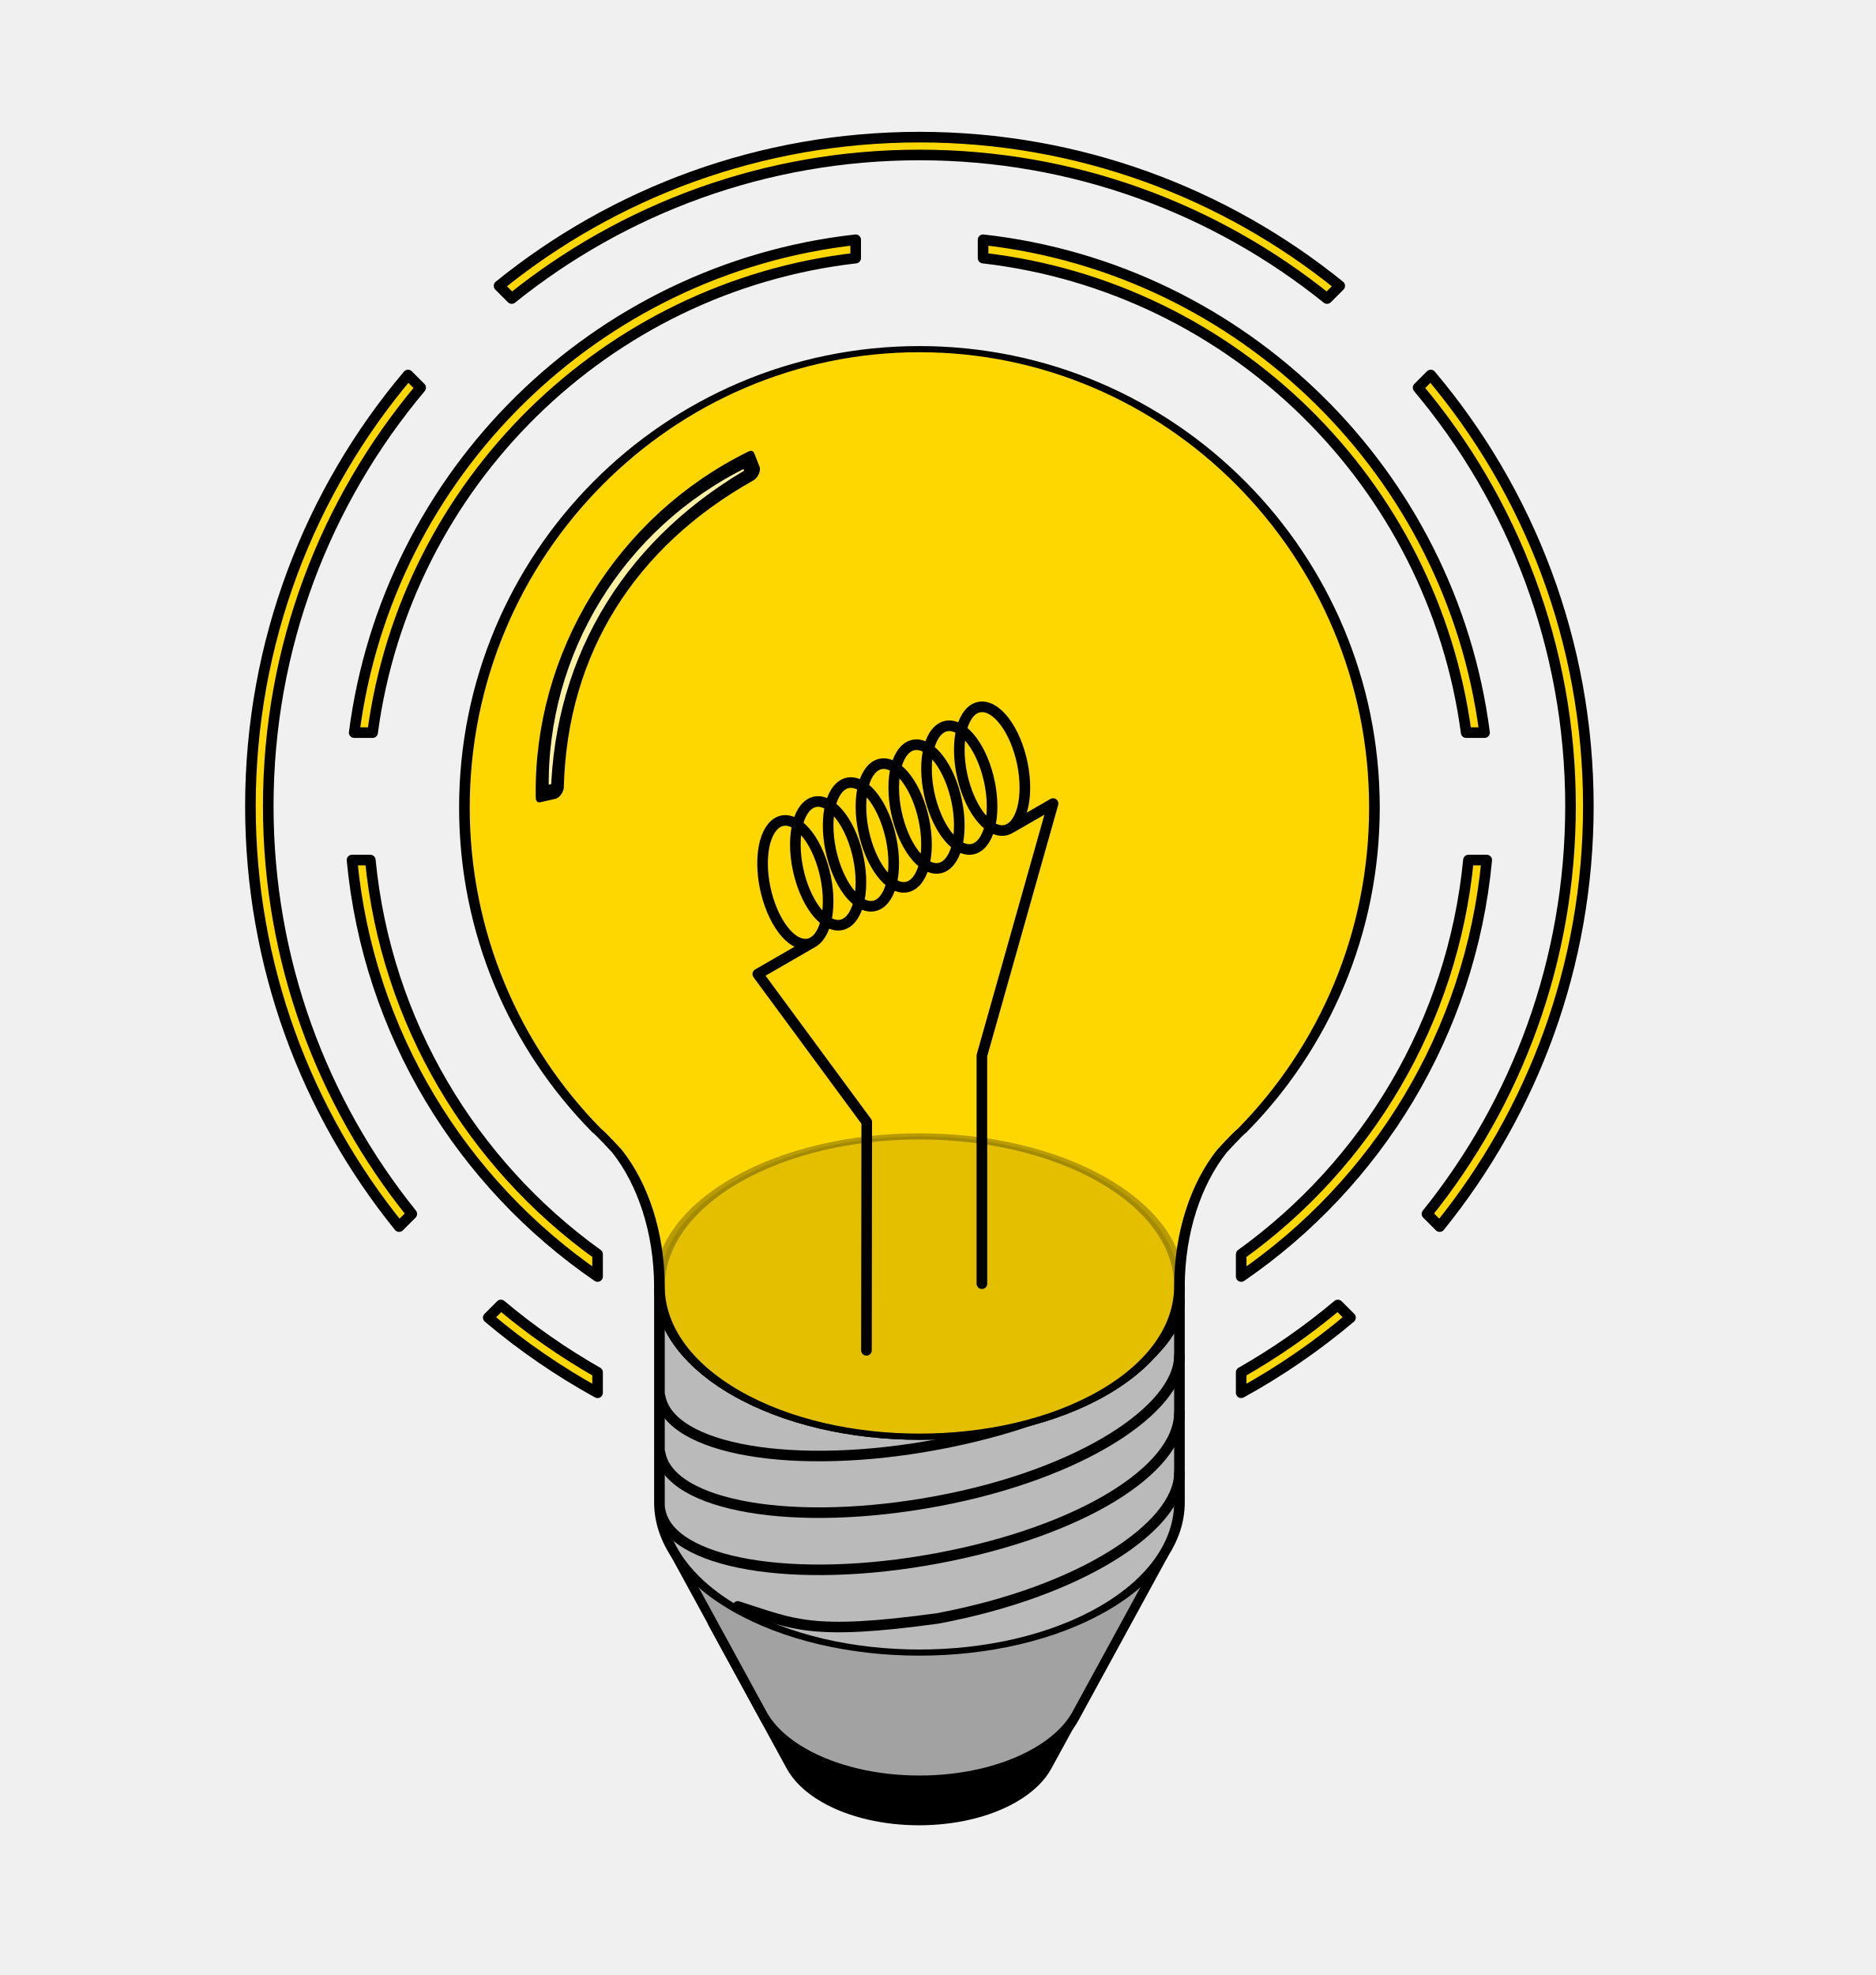
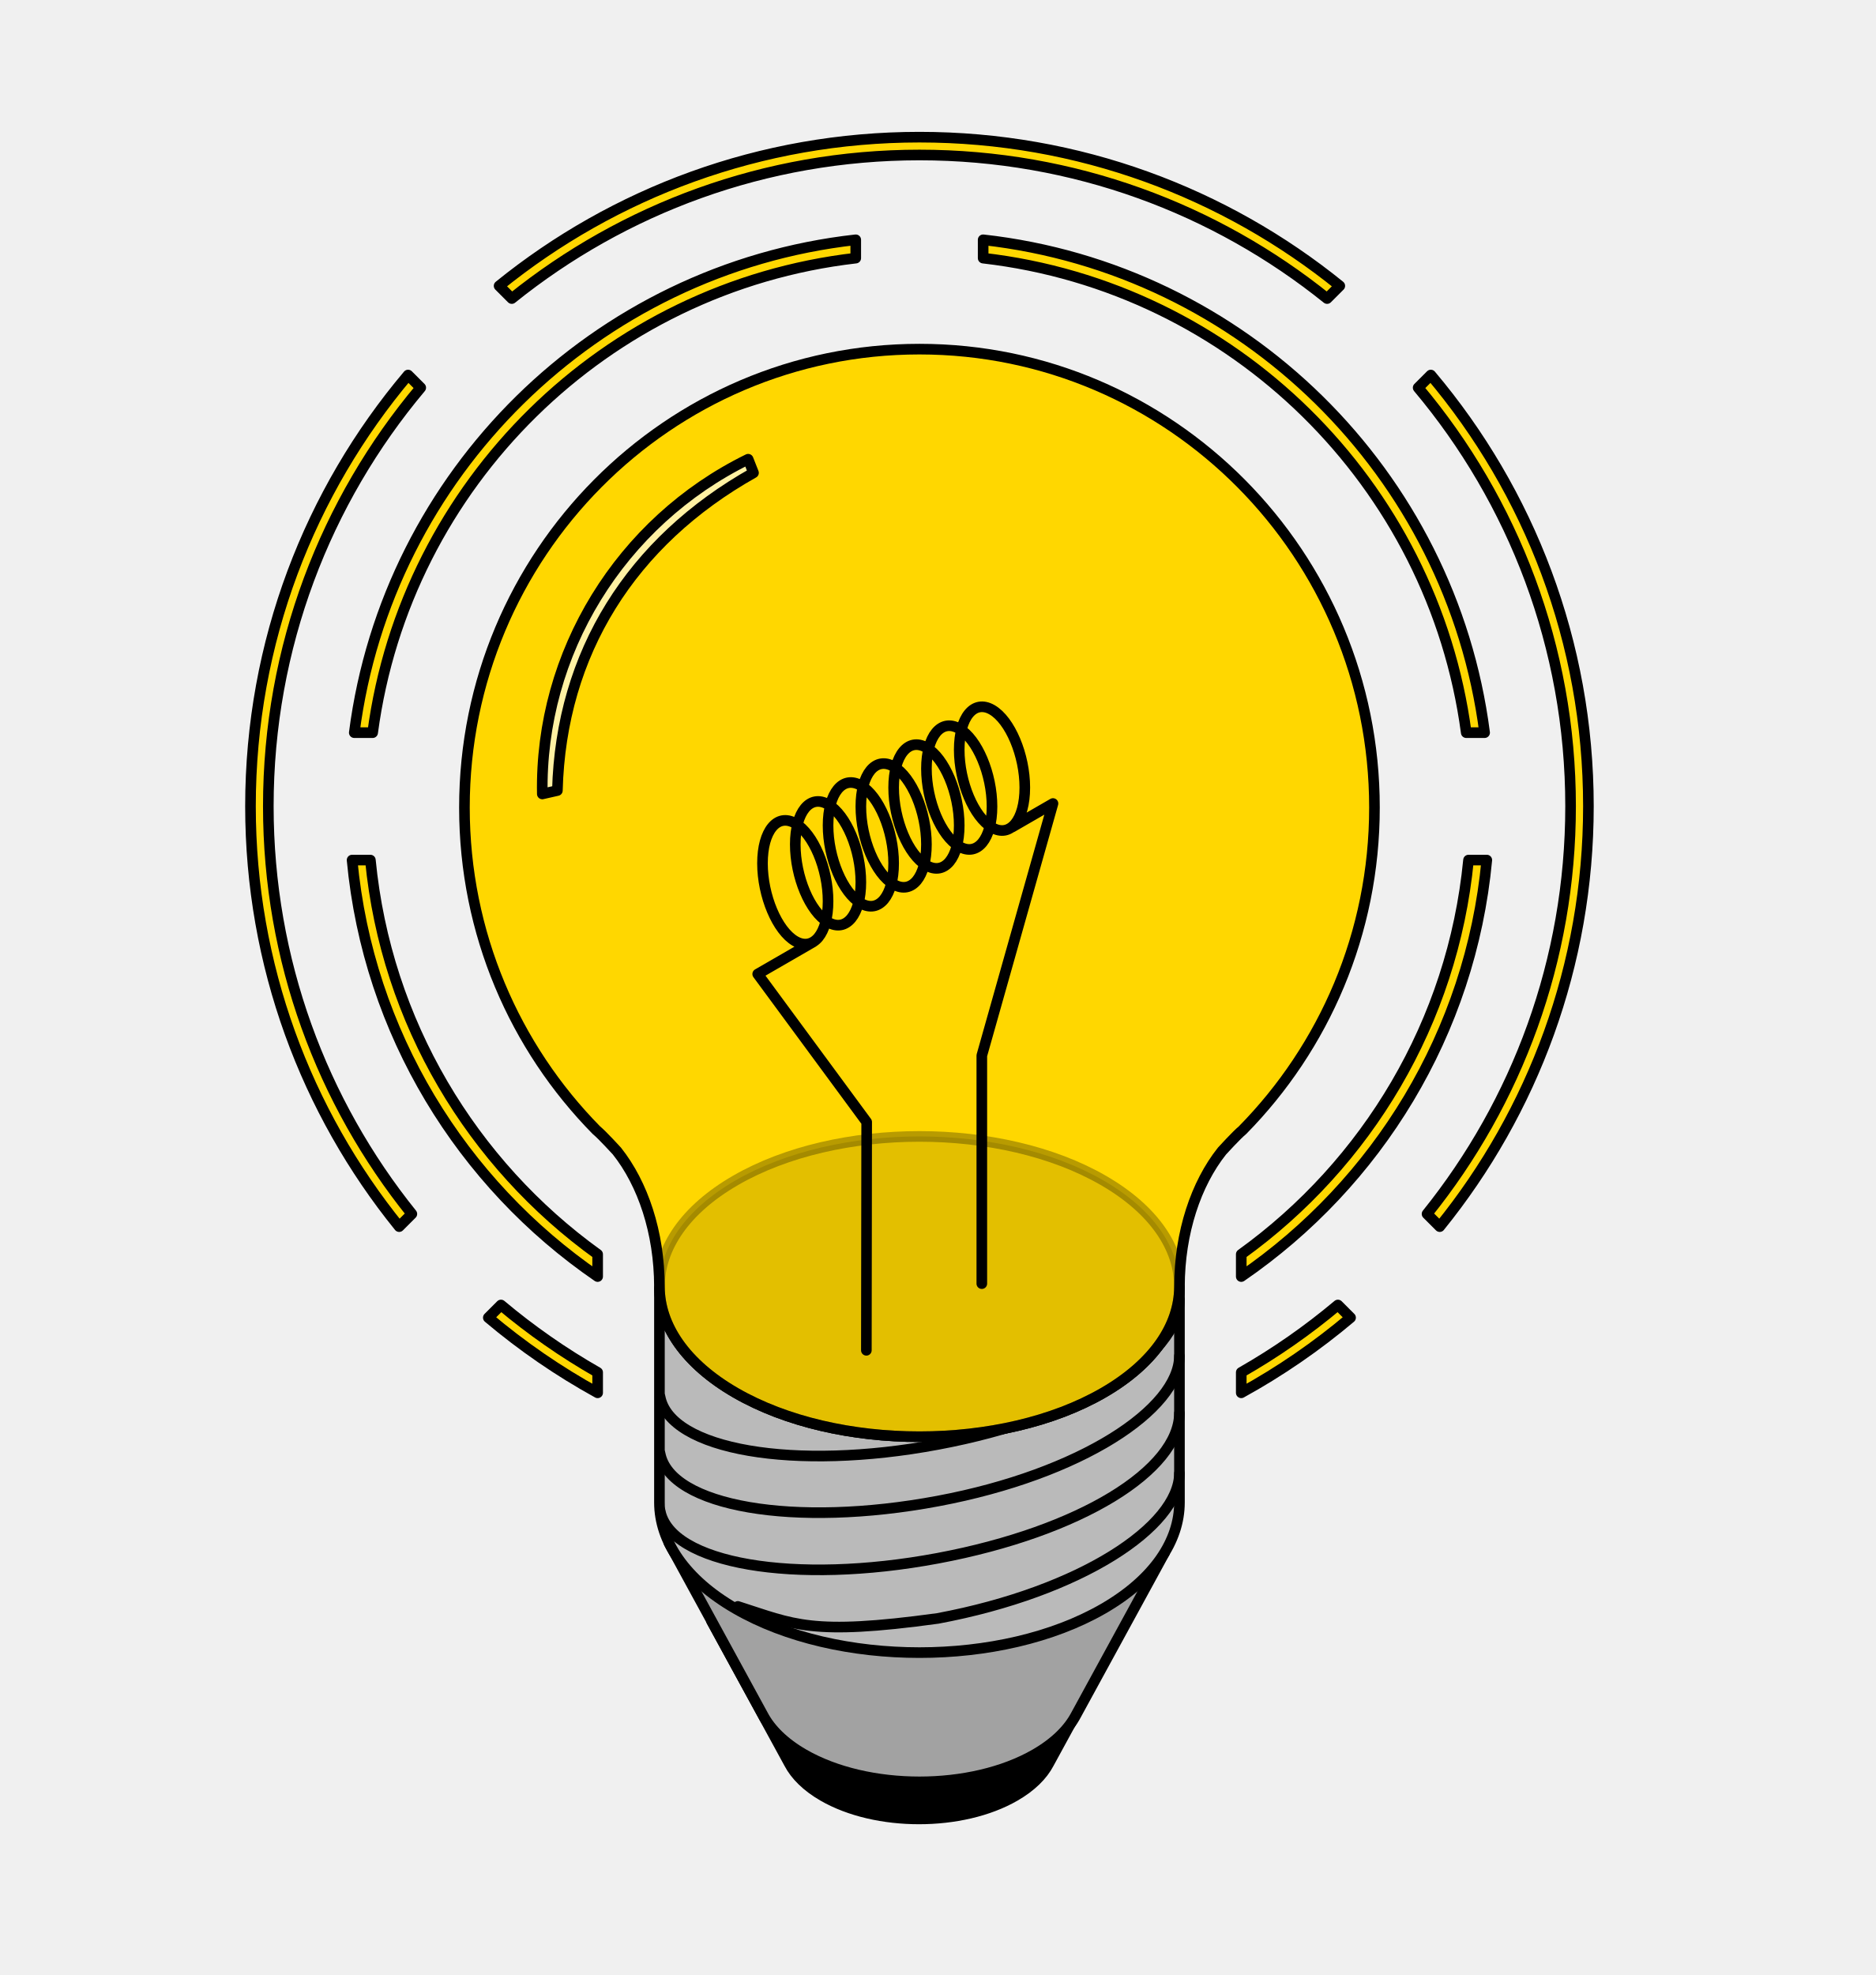
<svg xmlns="http://www.w3.org/2000/svg" width="100%" height="100%" viewBox="0 0 530 558" version="1.1" xml:space="preserve" style="fill-rule:evenodd;clip-rule:evenodd;stroke-linecap:round;stroke-linejoin:round;stroke-miterlimit:1;">
-   <g transform="matrix(1,0,0,1,-4441.01,-1138.84)">
-     <g id="Layer1">
-         </g>
-     <g id="Lightbulb" transform="matrix(0.621942,0,0,0.989358,2929.62,1133.89)">
-       <rect x="2430.11" y="5" width="852.169" height="564" style="fill:none;" />
-       <g transform="matrix(1.33234,0,0,1.3101,-3415.43,-1658.19)">
-         <path d="M4656.56,1653.9l-26.498,-31.033l140.054,1.708l-25.04,29.325c-2.133,2.602 -5.983,5.052 -11.55,7.107c-18.052,6.663 -47.364,6.663 -65.415,-0c-5.568,-2.055 -9.418,-4.505 -11.551,-7.107Z" style="stroke:black;stroke-width:2.76px;" />
-       </g>
-       <g transform="matrix(1.60787,0,0,1.58103,-4710.43,-2120.15)">
-         <path d="M4656.56,1653.9l-26.498,-31.033l140.054,1.708l-25.04,29.325c-2.133,2.602 -5.983,5.052 -11.55,7.107c-18.052,6.663 -47.364,6.663 -65.415,-0c-5.568,-2.055 -9.418,-4.505 -11.551,-7.107Z" style="fill:rgb(162,162,162);stroke:black;stroke-width:2.29px;" />
-       </g>
-       <g transform="matrix(0.784693,-0.284797,0.784693,0.284797,-1984.78,1432.82)">
-         <path d="M5016.19,1292.97l0.003,0.003l-108.151,108.151c-19.272,19.273 -45.89,31.2 -75.271,31.2c-58.763,-0 -106.472,-47.709 -106.472,-106.472c0,-29.381 11.927,-55.999 31.2,-75.271l107.579,-107.579c-18.881,19.217 -30.533,45.558 -30.533,74.599c0,58.763 47.708,106.471 106.471,106.471c29.332,0 55.91,-11.887 75.174,-31.102Z" style="fill:rgb(186,186,186);stroke:black;stroke-width:4.35px;" />
-       </g>
-       <g transform="matrix(1.60587,-0.189246,0.296258,0.993451,-5169.78,-243.062)">
-         <path d="M4774.28,1582.69c-2.901,14.733 -32.92,27.696 -73.47,27.696c-35.776,-1.775 -39.659,-5.888 -54.047,-13.74" style="fill:none;stroke:black;stroke-width:2.98px;" />
-       </g>
-       <g transform="matrix(1.60587,-0.189246,0.296258,0.993451,-5169.78,-260.245)">
-         <path d="M4774.28,1582.69c-3.083,15.716 -32.92,27.696 -73.47,27.696c-40.549,-0 -73.47,-12.41 -73.47,-27.696" style="fill:none;stroke:black;stroke-width:2.98px;" />
-       </g>
-       <g transform="matrix(1.60587,-0.189246,0.296258,0.993451,-5169.78,-276.572)">
-         <path d="M4774.28,1582.69c-2.901,14.733 -32.92,27.696 -73.47,27.696c-40.549,-0 -73.47,-12.41 -73.47,-27.696" style="fill:none;stroke:black;stroke-width:2.98px;" />
-       </g>
-       <g transform="matrix(1.60587,-0.189246,0.296258,0.993451,-5169.78,-292.744)">
-         <path d="M4774.28,1582.69c-3.083,15.716 -32.92,27.696 -73.47,27.696c-40.549,-0 -73.47,-12.41 -73.47,-27.696" style="fill:none;stroke:black;stroke-width:2.98px;" />
-       </g>
-       <g transform="matrix(0.784693,-0.284797,0.784693,0.284797,-1984.78,1341.86)">
-         <path d="M4766.17,1205.43c17.925,-65.164 60.504,-136.941 123.584,-200.021c126.837,-126.837 288.837,-170.788 361.538,-98.087c72.701,72.701 28.75,234.701 -98.087,361.538c-63.08,63.08 -134.857,105.659 -200.021,123.584c-3.92,0.65 -16.35,4.51 -16.35,4.51c-23.879,8.861 -53.023,28.453 -80.261,55.63c-0.087,0.087 -0.174,0.174 -0.261,0.261c-19.251,19.119 -45.762,30.939 -75.01,30.939c-58.763,-0 -106.472,-47.708 -106.472,-106.471c0,-29.249 11.82,-55.759 30.939,-75.011c0.087,-0.087 0.174,-0.174 0.261,-0.261c27.177,-27.238 46.769,-56.382 55.63,-80.261c0,0 3.86,-12.43 4.51,-16.35Z" style="fill:rgb(255,215,0);stroke:black;stroke-width:4.35px;" />
-       </g>
-       <g transform="matrix(1.04201,-0.378187,1.04201,0.378187,-3535.06,1616.35)">
-         <circle cx="4707.41" cy="1418.18" r="80.179" style="fill-opacity:0.11;stroke:black;stroke-opacity:0.28;stroke-width:3.27px;" />
-       </g>
-       <g transform="matrix(2.73654,0,0,1.72028,-10023.3,-2210.94)">
-         <path d="M4694.64,1512.29l0.051,-37.896l-18.092,-24.566m37.209,51.396l-0,-37.867l11.815,-41.833m-49.024,28.304l9.199,-5.311m33.038,-19.075l6.787,-3.918m-42.787,3.294c3.005,1.735 5.444,7.523 5.444,12.918c0,5.395 -2.439,8.366 -5.444,6.632c-3.004,-1.735 -5.444,-7.523 -5.444,-12.918c0,-5.395 2.44,-8.367 5.444,-6.632Zm5.444,-3.143c3.005,1.735 5.444,7.523 5.444,12.918c0,5.395 -2.439,8.366 -5.444,6.631c-3.004,-1.734 -5.444,-7.523 -5.444,-12.917c0,-5.395 2.44,-8.367 5.444,-6.632Zm5.444,-3.143c3.005,1.735 5.444,7.523 5.444,12.918c0,5.395 -2.439,8.366 -5.444,6.631c-3.004,-1.734 -5.444,-7.523 -5.444,-12.918c0,-5.394 2.44,-8.366 5.444,-6.631Zm5.444,-3.143c3.005,1.734 5.444,7.523 5.444,12.918c0,5.394 -2.439,8.366 -5.444,6.631c-3.004,-1.734 -5.444,-7.523 -5.444,-12.918c0,-5.394 2.44,-8.366 5.444,-6.631Zm5.444,-3.143c3.005,1.734 5.444,7.523 5.444,12.917c0,5.395 -2.439,8.367 -5.444,6.632c-3.004,-1.735 -5.444,-7.523 -5.444,-12.918c0,-5.395 2.44,-8.366 5.444,-6.631Zm5.444,-3.144c3.005,1.735 5.444,7.524 5.444,12.918c0,5.395 -2.439,8.367 -5.444,6.632c-3.004,-1.735 -5.444,-7.523 -5.444,-12.918c0,-5.395 2.44,-8.366 5.444,-6.632Zm5.444,-3.143c3.005,1.735 5.444,7.523 5.444,12.918c0,5.395 -2.439,8.367 -5.444,6.632c-3.004,-1.735 -5.444,-7.523 -5.444,-12.918c0,-5.395 2.44,-8.366 5.444,-6.632Z" style="fill:none;stroke:black;stroke-width:1.76px;" />
-       </g>
-       <g transform="matrix(1.10379,-0.400612,-2.79673e-17,0.801224,-2487.67,1024.93)">
-         <path d="M4678.56,1349.3c-1.064,-50.651 32.111,-80.921 84.725,-76.94l2.204,5.948c-50.222,-0.681 -79.239,24.622 -80.724,72.875l-6.205,-1.883Z" style="fill:white;fill-opacity:0.64;stroke:black;stroke-width:5.35px;" />
-       </g>
-       <g transform="matrix(1.76432,0,0,1.10911,-5444.04,-1292.29)">
-         <path d="M4565.77,1485.49c-23.942,-29.589 -38.289,-67.254 -38.289,-108.244c0,-42.283 15.267,-81.028 40.584,-111.02l3.259,3.259c-24.492,29.151 -39.25,66.746 -39.25,107.761c0,39.722 13.842,76.236 36.962,104.978l-3.266,3.266Zm25.734,-242.221c29.589,-23.943 67.254,-38.29 108.244,-38.29c40.99,0 78.655,14.347 108.244,38.29l-3.266,3.266c-28.742,-23.12 -65.256,-36.963 -104.978,-36.963c-39.722,0 -76.236,13.843 -104.978,36.963l-3.266,-3.266Zm239.927,22.957c25.317,29.992 40.584,68.737 40.584,111.02c-0,40.99 -14.347,78.655 -38.29,108.244l-3.266,-3.266c23.12,-28.742 36.963,-65.256 36.963,-104.978c-0,-41.015 -14.759,-78.61 -39.25,-107.761l3.259,-3.259Zm-20.663,242.703c-8.691,7.337 -18.117,13.829 -28.151,19.35l-0,-5.264c8.829,-5.034 17.157,-10.847 24.892,-17.345l3.259,3.259Zm-218.781,-3.259c7.734,6.498 16.063,12.311 24.892,17.345l0,5.264c-10.034,-5.521 -19.46,-12.013 -28.151,-19.35l3.259,-3.259Zm-37.776,-147.363c8.611,-66.703 62.081,-119.431 129.133,-126.902l0,4.719c-64.461,7.425 -115.847,58.071 -124.403,122.183l-4.73,0Zm161.941,-126.902c67.052,7.471 120.522,60.199 129.133,126.902l-4.73,0c-8.556,-64.112 -59.942,-114.758 -124.403,-122.183l-0,-4.719Zm129.698,159.71c-4.179,44.493 -28.258,83.238 -63.233,107.23l-0,-5.73c32.308,-23.258 54.469,-59.745 58.522,-101.5l4.711,-0Zm-287.493,-0c4.053,41.755 26.214,78.242 58.522,101.5l0,5.73c-34.975,-23.992 -59.054,-62.737 -63.233,-107.23l4.711,-0Z" style="fill:rgb(255,215,0);stroke:black;stroke-width:2.73px;" />
-       </g>
-     </g>
-   </g>
+   <path d="M223.009,498.215L201.052,457.992L317.106,460.205L296.357,498.215C294.589,501.587 291.399,504.763 286.785,507.427C271.827,516.063 247.538,516.063 232.58,507.427C227.967,504.763 224.776,501.587 223.009,498.215Z" style="stroke:black;stroke-width:3px;" />
+   <path d="M215.549,484.497L189.052,435.956L329.106,438.627L304.066,484.497C301.933,488.567 298.082,492.399 292.515,495.614C274.463,506.036 245.152,506.036 227.1,495.614C221.533,492.399 217.683,488.567 215.549,484.497Z" style="fill:rgb(162,162,162);stroke:black;stroke-width:3px;" />
+   <path d="M333.275,363.551L333.278,363.551L333.278,424.497C333.278,435.358 326.108,446.218 311.769,454.497C283.091,471.055 236.524,471.055 207.846,454.497C193.507,446.218 186.337,435.358 186.337,424.497L186.337,363.873C186.502,374.607 193.67,385.313 207.843,393.496C236.522,410.053 283.088,410.053 311.766,393.496C326.081,385.231 333.251,374.393 333.275,363.551Z" style="fill:rgb(186,186,186);stroke:black;stroke-width:3px;" />
+   <path d="M333.275,416.275C333.091,431.299 305.498,449.66 264.999,457.253C228.94,462.207 224.304,458.892 208.488,453.868" style="fill:none;stroke:black;stroke-width:3px;" />
+   <path d="M333.275,399.275C333.091,415.299 305.498,432.66 264.999,440.253C224.5,447.845 189.334,441.811 186.517,426.787" style="fill:none;stroke:black;stroke-width:3px;" />
+   <path d="M333.275,383.122C333.091,398.146 305.498,416.507 264.999,424.099C224.5,431.691 189.334,425.658 186.517,410.634" style="fill:none;stroke:black;stroke-width:3px;" />
+   <path d="M333.275,367.122C333.091,383.146 305.498,400.507 264.999,408.099C224.5,415.691 189.334,409.658 186.517,394.634" style="fill:none;stroke:black;stroke-width:3px;" />
+   <path d="M168.539,319.33C145.484,295.918 131.235,263.697 131.235,228.149C131.235,156.672 188.846,98.642 259.808,98.642C330.769,98.642 388.381,156.672 388.381,228.149C388.381,263.697 374.131,295.918 351.077,319.33C349.481,320.618 345.298,325.208 345.298,325.208C337.969,334.433 333.308,348.165 333.278,363.497C333.278,363.546 333.278,363.595 333.278,363.644C333.213,374.456 326.044,385.256 311.769,393.497C283.091,410.055 236.524,410.055 207.846,393.497C193.572,385.256 186.402,374.456 186.338,363.644C186.337,363.595 186.337,363.546 186.337,363.497C186.308,348.165 181.646,334.433 174.317,325.208C174.317,325.208 170.134,320.618 168.539,319.33Z" style="fill:rgb(255,215,0);stroke:black;stroke-width:3px;" />
+   <path d="M207.843,333.496C236.522,316.938 283.088,316.938 311.766,333.496C340.445,350.053 340.445,376.938 311.766,393.496C283.088,410.053 236.522,410.053 207.843,393.496C179.165,376.938 179.165,350.053 207.843,333.496Z" style="fill-opacity:0.11;stroke:black;stroke-opacity:0.28;stroke-width:3px;" />
+   <path d="M244.808,381.502L244.896,317.003L214.103,275.193M277.431,362.667L277.431,298.219L297.54,227.02M214.103,275.193L229.76,266.154M285.99,233.689L297.54,227.02M224.719,232.627C229.833,235.58 233.985,245.431 233.985,254.613C233.985,263.795 229.833,268.852 224.719,265.9C219.605,262.947 215.454,253.096 215.454,243.914C215.454,234.732 219.605,229.675 224.719,232.627ZM233.985,227.278C239.098,230.23 243.25,240.082 243.25,249.263C243.25,258.445 239.098,263.503 233.985,260.55C228.871,257.598 224.719,247.746 224.719,238.565C224.719,229.383 228.871,224.325 233.985,227.278ZM243.25,221.928C248.364,224.881 252.516,234.732 252.516,243.914C252.516,253.096 248.364,258.153 243.25,255.201C238.136,252.248 233.985,242.397 233.985,233.215C233.985,224.033 238.136,218.976 243.25,221.928ZM252.516,216.579C257.63,219.531 261.781,229.383 261.781,238.565C261.781,247.746 257.63,252.804 252.516,249.851C247.402,246.899 243.25,237.047 243.25,227.866C243.25,218.684 247.402,213.626 252.516,216.579ZM261.781,211.229C266.895,214.182 271.047,224.033 271.047,233.215C271.047,242.397 266.895,247.454 261.781,244.502C256.667,241.55 252.516,231.698 252.516,222.516C252.516,213.334 256.667,208.277 261.781,211.229ZM271.047,205.88C276.161,208.832 280.312,218.684 280.312,227.866C280.312,237.047 276.161,242.105 271.047,239.153C265.933,236.2 261.781,226.349 261.781,217.167C261.781,207.985 265.933,202.927 271.047,205.88ZM280.312,200.53C285.426,203.483 289.578,213.334 289.578,222.516C289.578,231.698 285.426,236.756 280.312,233.803C275.199,230.851 271.047,220.999 271.047,211.817C271.047,202.635 275.199,197.578 280.312,200.53Z" style="fill:none;stroke:black;stroke-width:3px;" />
+   <path d="M153.239,224.317C152.508,184.588 175.283,147.444 211.402,129.746L212.916,133.587C178.438,152.953 158.518,184.512 157.499,223.35L153.239,224.317Z" style="fill:white;fill-opacity:0.64;stroke:black;stroke-width:3px;" />
+   <path d="M112.793,346.559C86.521,314.091 70.778,272.76 70.778,227.782C70.778,181.384 87.53,138.869 115.311,105.959L118.887,109.535C92.012,141.522 75.818,182.775 75.818,227.782C75.818,271.369 91.007,311.436 116.377,342.975L112.793,346.559ZM141.031,80.767C173.499,54.495 214.829,38.752 259.808,38.752C304.786,38.752 346.117,54.495 378.585,80.767L375.001,84.351C343.462,58.981 303.395,43.792 259.808,43.792C216.221,43.792 176.153,58.981 144.614,84.351L141.031,80.767ZM404.305,105.959C432.085,138.869 448.837,181.384 448.837,227.782C448.837,272.76 433.094,314.091 406.822,346.559L403.239,342.975C428.608,311.436 443.798,271.369 443.798,227.782C443.798,182.775 427.603,141.522 400.728,109.535L404.305,105.959ZM381.63,372.279C372.094,380.329 361.751,387.453 350.74,393.512L350.74,387.735C360.429,382.211 369.568,375.833 378.054,368.702L381.63,372.279ZM141.561,368.702C150.048,375.833 159.187,382.211 168.875,387.735L168.875,393.512C157.864,387.453 147.521,380.329 137.985,372.279L141.561,368.702ZM100.109,207C109.557,133.806 168.231,75.947 241.808,67.749L241.808,72.927C171.074,81.075 114.688,136.649 105.299,207L100.109,207ZM277.808,67.749C351.384,75.947 410.058,133.806 419.506,207L414.316,207C404.927,136.649 348.541,81.075 277.808,72.927L277.808,67.749ZM420.126,243C415.541,291.823 389.119,334.337 350.74,360.664L350.74,354.376C386.192,328.855 410.51,288.818 414.957,243L420.126,243ZM104.658,243C109.106,288.818 133.423,328.855 168.875,354.376L168.875,360.664C130.496,334.337 104.074,291.823 99.489,243L104.658,243Z" style="fill:rgb(255,215,0);stroke:black;stroke-width:3px;" />
</svg>
